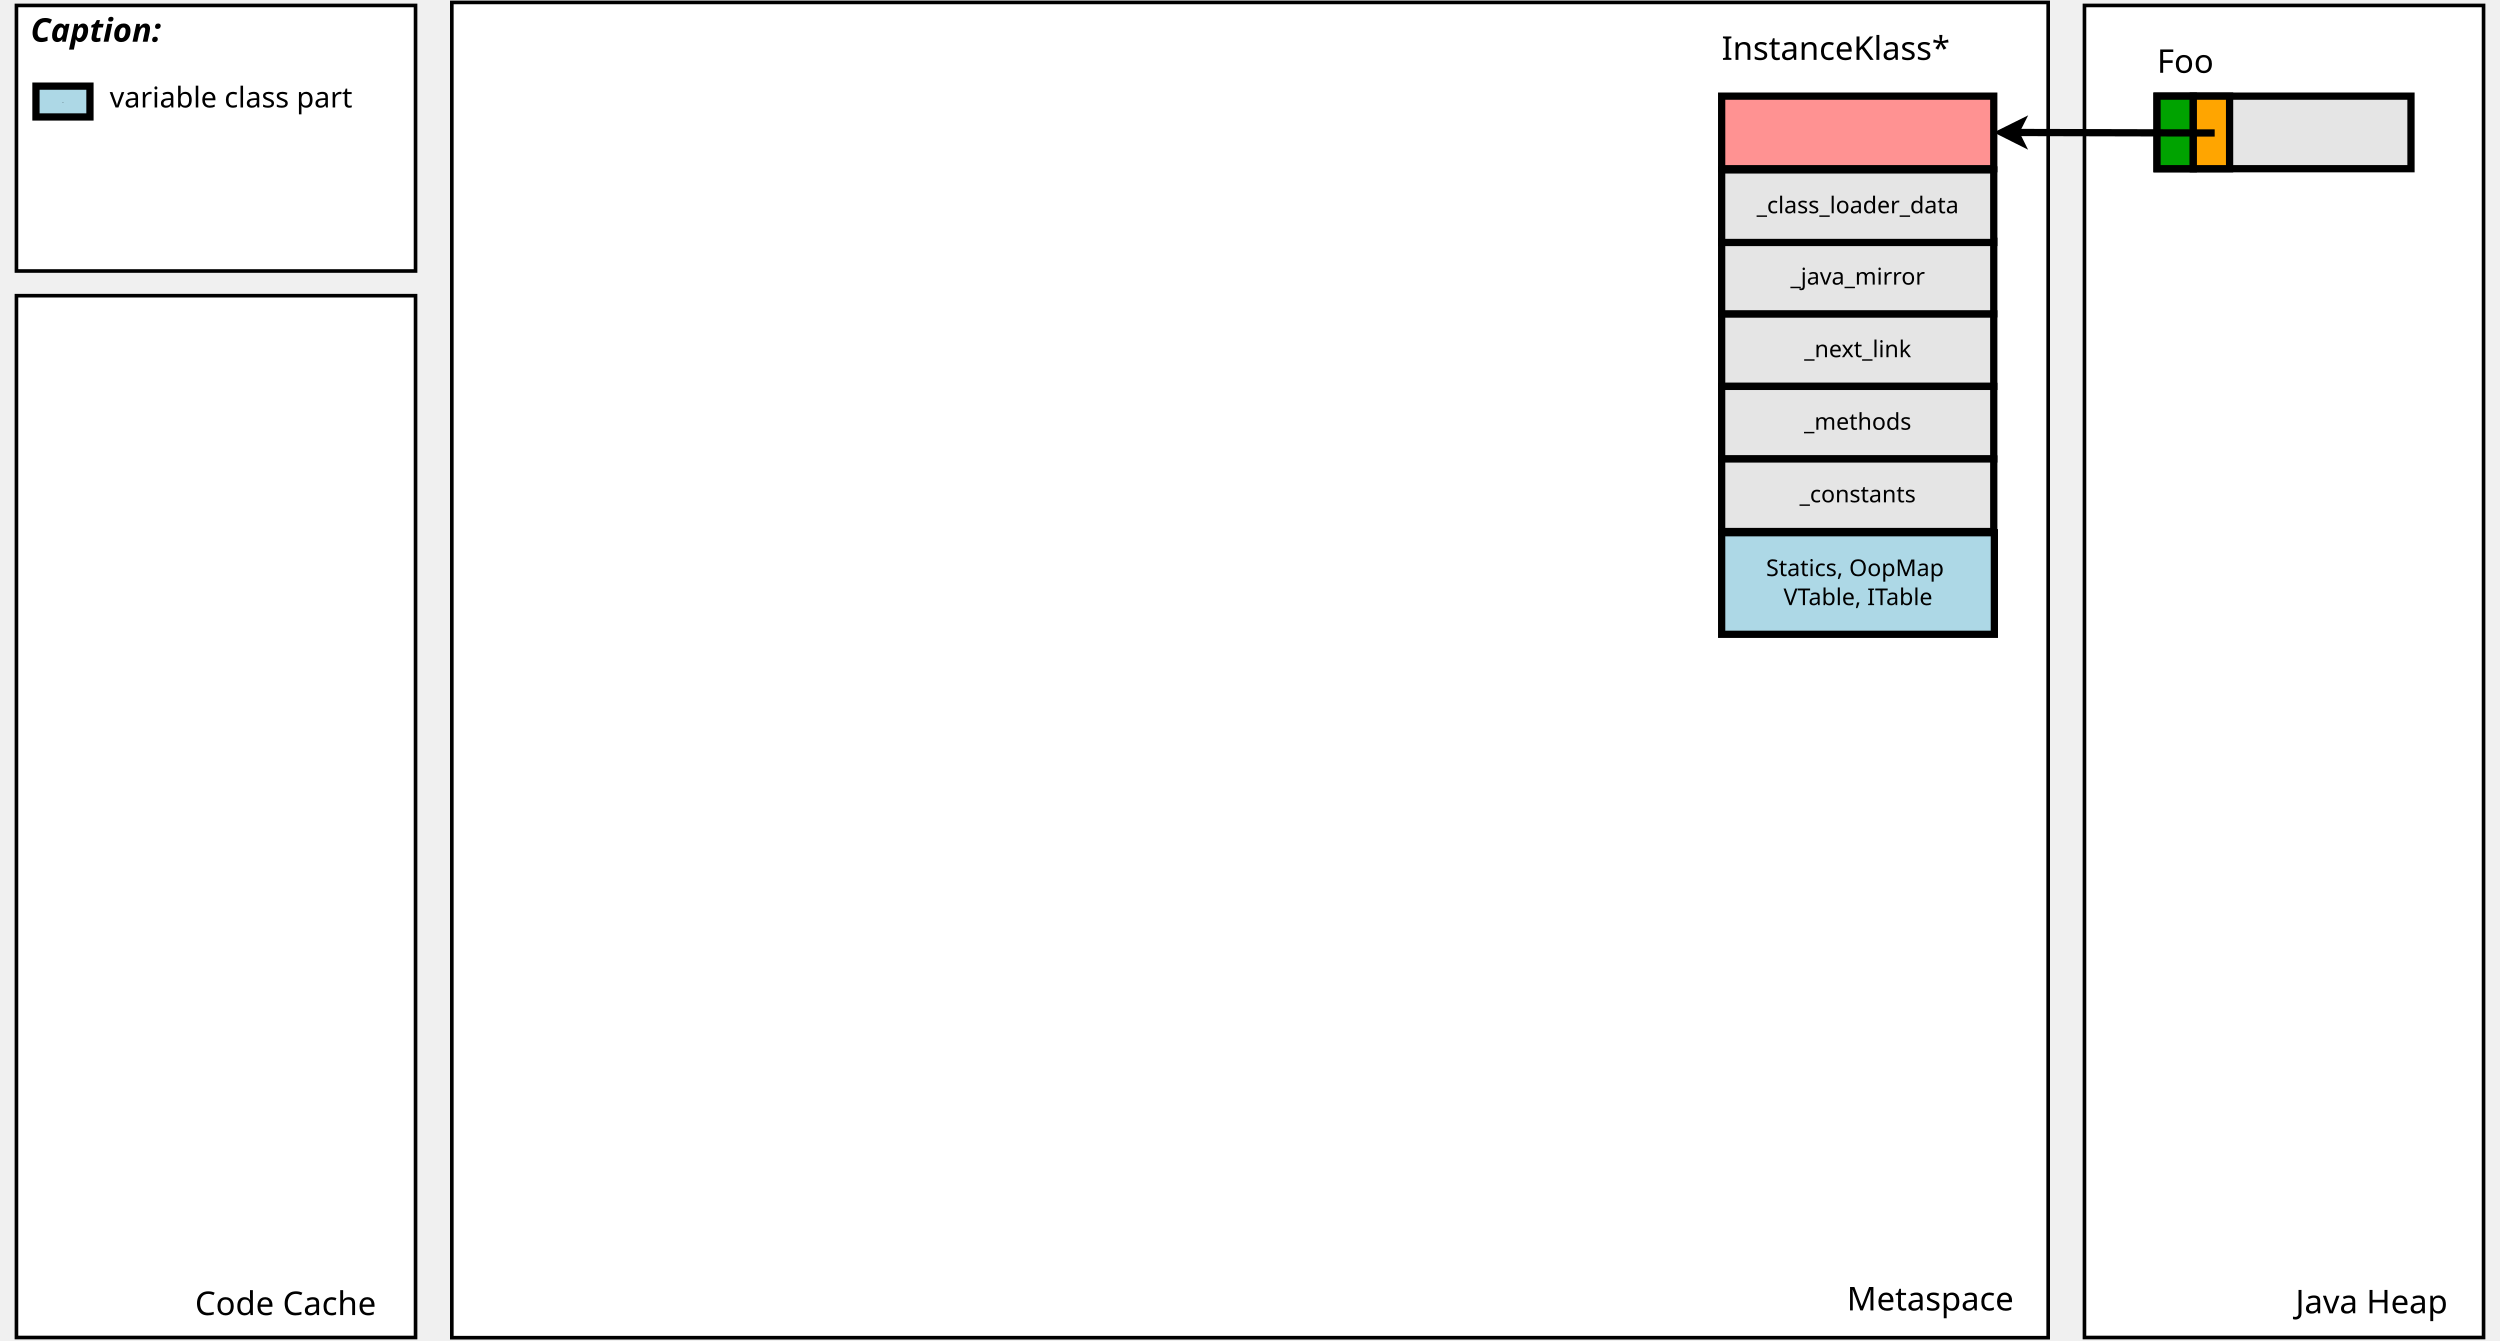
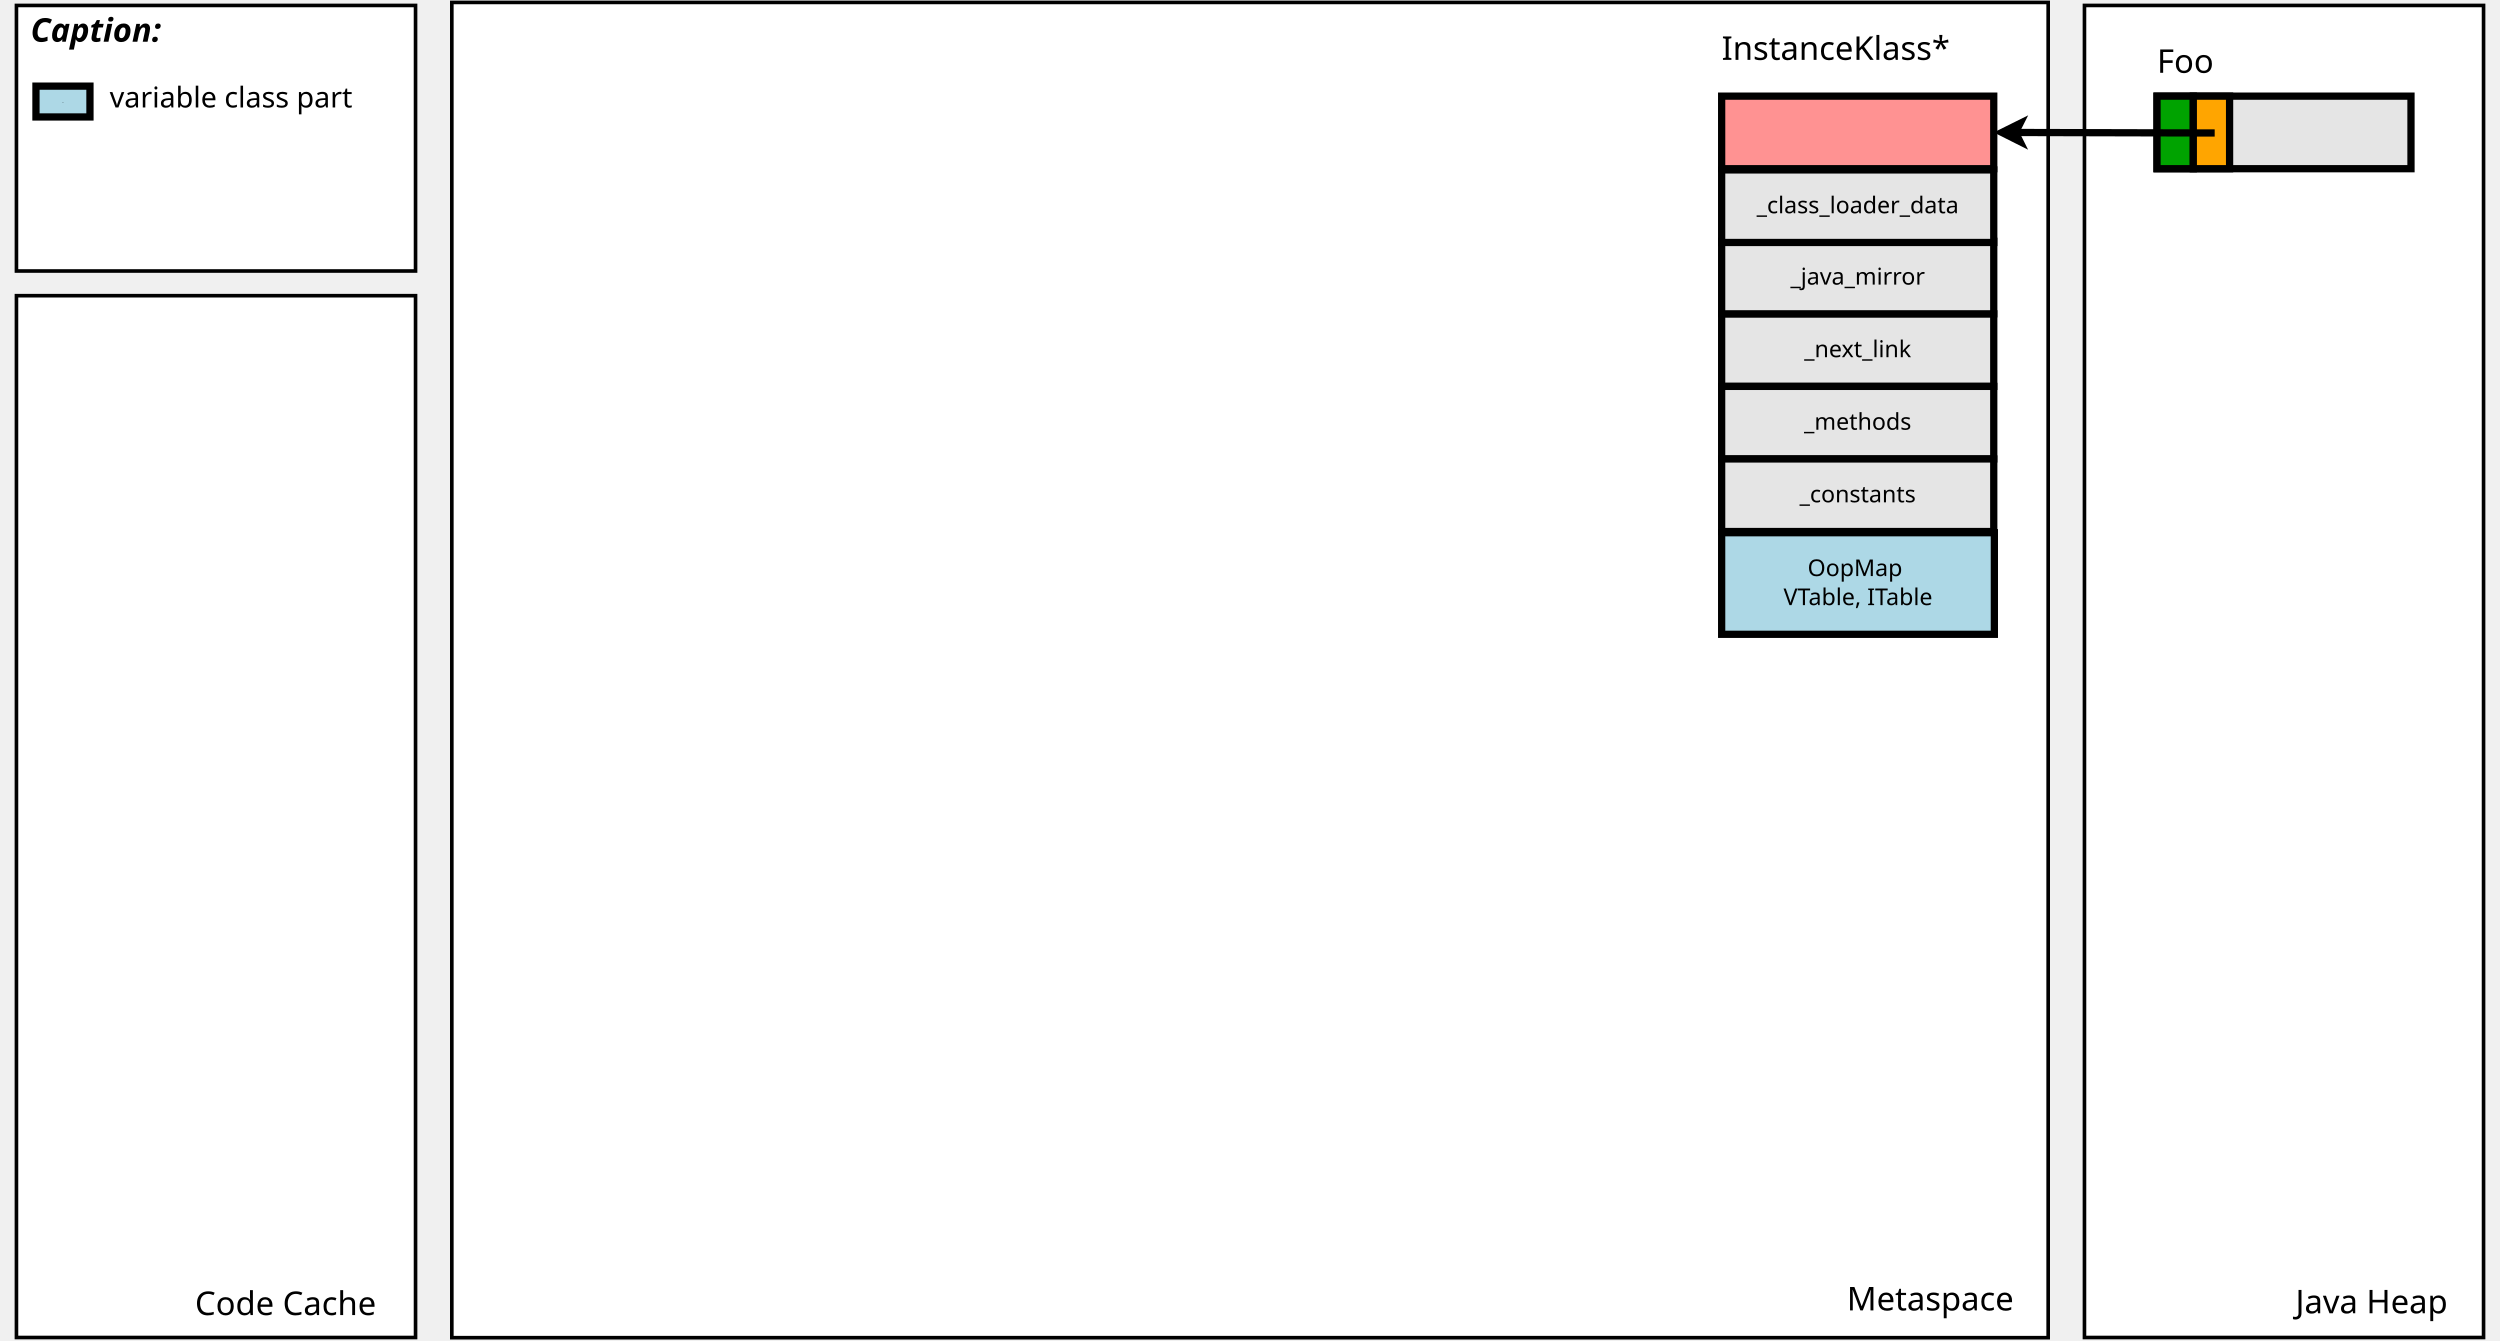
<svg xmlns="http://www.w3.org/2000/svg" width="69cm" height="37cm" viewBox="-181 -33 1362 739">
  <text font-size="12.8" style="fill: #000000;text-anchor:start;font-family:sans-serif;font-style:normal;font-weight:normal" x="-50" y="280">
    <tspan x="-50" y="280" />
  </text>
  <text font-size="12.8" style="fill: #000000;text-anchor:start;font-family:sans-serif;font-style:normal;font-weight:normal" x="-70" y="417.154">
    <tspan x="-70" y="417.154" />
  </text>
  <g>
    <rect style="fill: #ffffff" x="60" y="-31.662" width="880" height="736.067" />
    <rect style="fill: none; fill-opacity:0; stroke-width: 2; stroke: #000000" x="60" y="-31.662" width="880" height="736.067" />
  </g>
  <text font-size="18.062" style="fill: #000000;text-anchor:start;font-family:sans-serif;font-style:normal;font-weight:normal" x="829.03" y="689.372">
    <tspan x="829.03" y="689.372">Metaspace</tspan>
  </text>
  <g>
    <rect style="fill: #ffffff" x="-180" y="130" width="220" height="574.306" />
    <rect style="fill: none; fill-opacity:0; stroke-width: 2; stroke: #000000" x="-180" y="130" width="220" height="574.306" />
    <text font-size="12.8" style="fill: #000000;text-anchor:middle;font-family:sans-serif;font-style:normal;font-weight:normal" x="-70" y="421.053">
      <tspan x="-70" y="421.053" />
    </text>
  </g>
  <text font-size="18.062" style="fill: #000000;text-anchor:start;font-family:sans-serif;font-style:normal;font-weight:normal" x="-81.586" y="691.922">
    <tspan x="-81.586" y="691.922">Code Cache</tspan>
  </text>
  <g>
    <rect style="fill: #ffffff" x="960" y="-30" width="220" height="734.306" />
    <rect style="fill: none; fill-opacity:0; stroke-width: 2; stroke: #000000" x="960" y="-30" width="220" height="734.306" />
  </g>
  <text font-size="18.062" style="fill: #000000;text-anchor:start;font-family:sans-serif;font-style:normal;font-weight:normal" x="1076.35" y="690.958">
    <tspan x="1076.35" y="690.958">Java Heap</tspan>
  </text>
  <g>
    <rect style="fill: #ffffff" x="-180" y="-30" width="220" height="146.389" />
    <rect style="fill: none; fill-opacity:0; stroke-width: 2; stroke: #000000" x="-180" y="-30" width="220" height="146.389" />
    <text font-size="12.8" style="fill: #000000;text-anchor:middle;font-family:sans-serif;font-style:normal;font-weight:normal" x="-70" y="47.094">
      <tspan x="-70" y="47.094" />
    </text>
  </g>
  <g>
    <text font-size="18.062" style="fill: #000000;text-anchor:start;font-family:sans-serif;font-style:normal;font-weight:normal" x="1000" y="7.144">
      <tspan x="1000" y="7.144">Foo</tspan>
    </text>
    <g>
      <g>
        <rect style="fill: #e5e5e5" x="1000" y="20" width="140" height="40" />
        <rect style="fill: none; fill-opacity:0; stroke-width: 4; stroke: #000000" x="1000" y="20" width="140" height="40" />
        <text font-size="12.8" style="fill: #000000;text-anchor:middle;font-family:sans-serif;font-style:normal;font-weight:normal" x="1070" y="43.9">
          <tspan x="1070" y="43.9" />
        </text>
      </g>
      <g>
        <rect style="fill: #00a300" x="1000" y="20" width="20" height="40" />
        <rect style="fill: none; fill-opacity:0; stroke-width: 4; stroke: #000000" x="1000" y="20" width="20" height="40" />
        <text font-size="12.8" style="fill: #000000;text-anchor:middle;font-family:sans-serif;font-style:normal;font-weight:normal" x="1010" y="43.9">
          <tspan x="1010" y="43.9" />
        </text>
      </g>
      <g>
        <rect style="fill: #ffa500" x="1020" y="20" width="20" height="40" />
        <rect style="fill: none; fill-opacity:0; stroke-width: 4; stroke: #000000" x="1020" y="20" width="20" height="40" />
        <text font-size="12.8" style="fill: #000000;text-anchor:middle;font-family:sans-serif;font-style:normal;font-weight:normal" x="1030" y="43.9">
          <tspan x="1030" y="43.9" />
        </text>
      </g>
    </g>
  </g>
  <g>
    <rect style="fill: #e5e5e5" x="760" y="140" width="150" height="40" />
    <rect style="fill: none; fill-opacity:0; stroke-width: 4; stroke: #000000" x="760" y="140" width="150" height="40" />
    <text font-size="12.8" style="fill: #000000;text-anchor:middle;font-family:sans-serif;font-style:normal;font-weight:normal" x="835" y="163.9">
      <tspan x="835" y="163.9">_next_link</tspan>
    </text>
  </g>
  <g>
    <rect style="fill: #ff9292" x="760" y="20" width="150" height="40" />
    <rect style="fill: none; fill-opacity:0; stroke-width: 4; stroke: #000000" x="760" y="20" width="150" height="40" />
    <text font-size="12.8" style="fill: #000000;text-anchor:middle;font-family:sans-serif;font-style:normal;font-weight:normal" x="835" y="43.9">
      <tspan x="835" y="43.9" />
    </text>
  </g>
  <g>
    <rect style="fill: #e5e5e5" x="760" y="180" width="150" height="40" />
    <rect style="fill: none; fill-opacity:0; stroke-width: 4; stroke: #000000" x="760" y="180" width="150" height="40" />
    <text font-size="12.8" style="fill: #000000;text-anchor:middle;font-family:sans-serif;font-style:normal;font-weight:normal" x="835" y="203.9">
      <tspan x="835" y="203.9">_methods</tspan>
    </text>
  </g>
  <g>
    <rect style="fill: #e5e5e5" x="760" y="220" width="150" height="40" />
    <rect style="fill: none; fill-opacity:0; stroke-width: 4; stroke: #000000" x="760" y="220" width="150" height="40" />
    <text font-size="12.8" style="fill: #000000;text-anchor:middle;font-family:sans-serif;font-style:normal;font-weight:normal" x="835" y="243.9">
      <tspan x="835" y="243.9">_constants</tspan>
    </text>
  </g>
  <g>
    <rect style="fill: #e5e5e5" x="760" y="100" width="150" height="40" />
    <rect style="fill: none; fill-opacity:0; stroke-width: 4; stroke: #000000" x="760" y="100" width="150" height="40" />
    <text font-size="12.8" style="fill: #000000;text-anchor:middle;font-family:sans-serif;font-style:normal;font-weight:normal" x="835" y="123.9">
      <tspan x="835" y="123.9">_java_mirror</tspan>
    </text>
  </g>
  <text font-size="18.062" style="fill: #000000;text-anchor:start;font-family:sans-serif;font-style:normal;font-weight:normal" x="760" y="0">
    <tspan x="760" y="0">InstanceKlass*</tspan>
  </text>
  <text font-size="12.8" style="fill: #000000;text-anchor:start;font-family:sans-serif;font-style:normal;font-weight:normal" x="835" y="160">
    <tspan x="835" y="160" />
  </text>
  <g>
    <rect style="fill: #e5e5e5" x="760" y="60.667" width="150" height="40" />
    <rect style="fill: none; fill-opacity:0; stroke-width: 4; stroke: #000000" x="760" y="60.667" width="150" height="40" />
    <text font-size="12.8" style="fill: #000000;text-anchor:middle;font-family:sans-serif;font-style:normal;font-weight:normal" x="835" y="84.567">
      <tspan x="835" y="84.567">_class_loader_data</tspan>
    </text>
  </g>
  <g>
    <line style="fill: none; fill-opacity:0; stroke-width: 4; stroke: #000000" x1="1031.79" y1="40.314" x2="921.972" y2="40.031" />
    <polygon style="fill: #000000" points="914.472,40.011 924.485,35.037 921.972,40.031 924.459,45.037 " />
    <polygon style="fill: none; fill-opacity:0; stroke-width: 4; stroke: #000000" points="914.472,40.011 924.485,35.037 921.972,40.031 924.459,45.037 " />
  </g>
  <g>
    <rect style="fill: #add8e6" x="760" y="260.666" width="150.333" height="56" />
    <rect style="fill: none; fill-opacity:0; stroke-width: 4; stroke: #000000" x="760" y="260.666" width="150.333" height="56" />
    <text font-size="12.8" style="fill: #000000;text-anchor:middle;font-family:sans-serif;font-style:normal;font-weight:normal" x="835.167" y="284.566">
-       <tspan x="835.167" y="284.566">Statics, OopMap</tspan>
+       <tspan x="835.167" y="284.566">OopMap</tspan>
      <tspan x="835.167" y="300.566">VTable, ITable</tspan>
    </text>
  </g>
  <g>
    <text font-size="18.062" style="fill: #000000;text-anchor:start;font-family:sans-serif;font-style:italic;font-weight:700" x="-172.205" y="-10">
      <tspan x="-172.205" y="-10">Caption:</tspan>
    </text>
    <g>
      <g>
        <rect style="fill: #add8e6" x="-169.247" y="14.481" width="29.771" height="16.997" />
        <rect style="fill: none; fill-opacity:0; stroke-width: 4; stroke: #000000" x="-169.247" y="14.481" width="29.771" height="16.997" />
        <text font-size="1.6" style="fill: #000000;text-anchor:middle;font-family:sans-serif;font-style:normal;font-weight:normal" x="-154.361" y="23.48">
          <tspan x="-154.361" y="23.48">...</tspan>
        </text>
      </g>
      <text font-size="15.804" style="fill: #000000;text-anchor:start;font-family:sans-serif;font-style:normal;font-weight:normal" x="-128.587" y="26.238">
        <tspan x="-128.587" y="26.238">variable class part</tspan>
      </text>
      <text font-size="12.8" style="fill: #000000;text-anchor:start;font-family:sans-serif;font-style:normal;font-weight:normal" x="-102.383" y="14.447">
        <tspan x="-102.383" y="14.447" />
      </text>
    </g>
  </g>
</svg>
